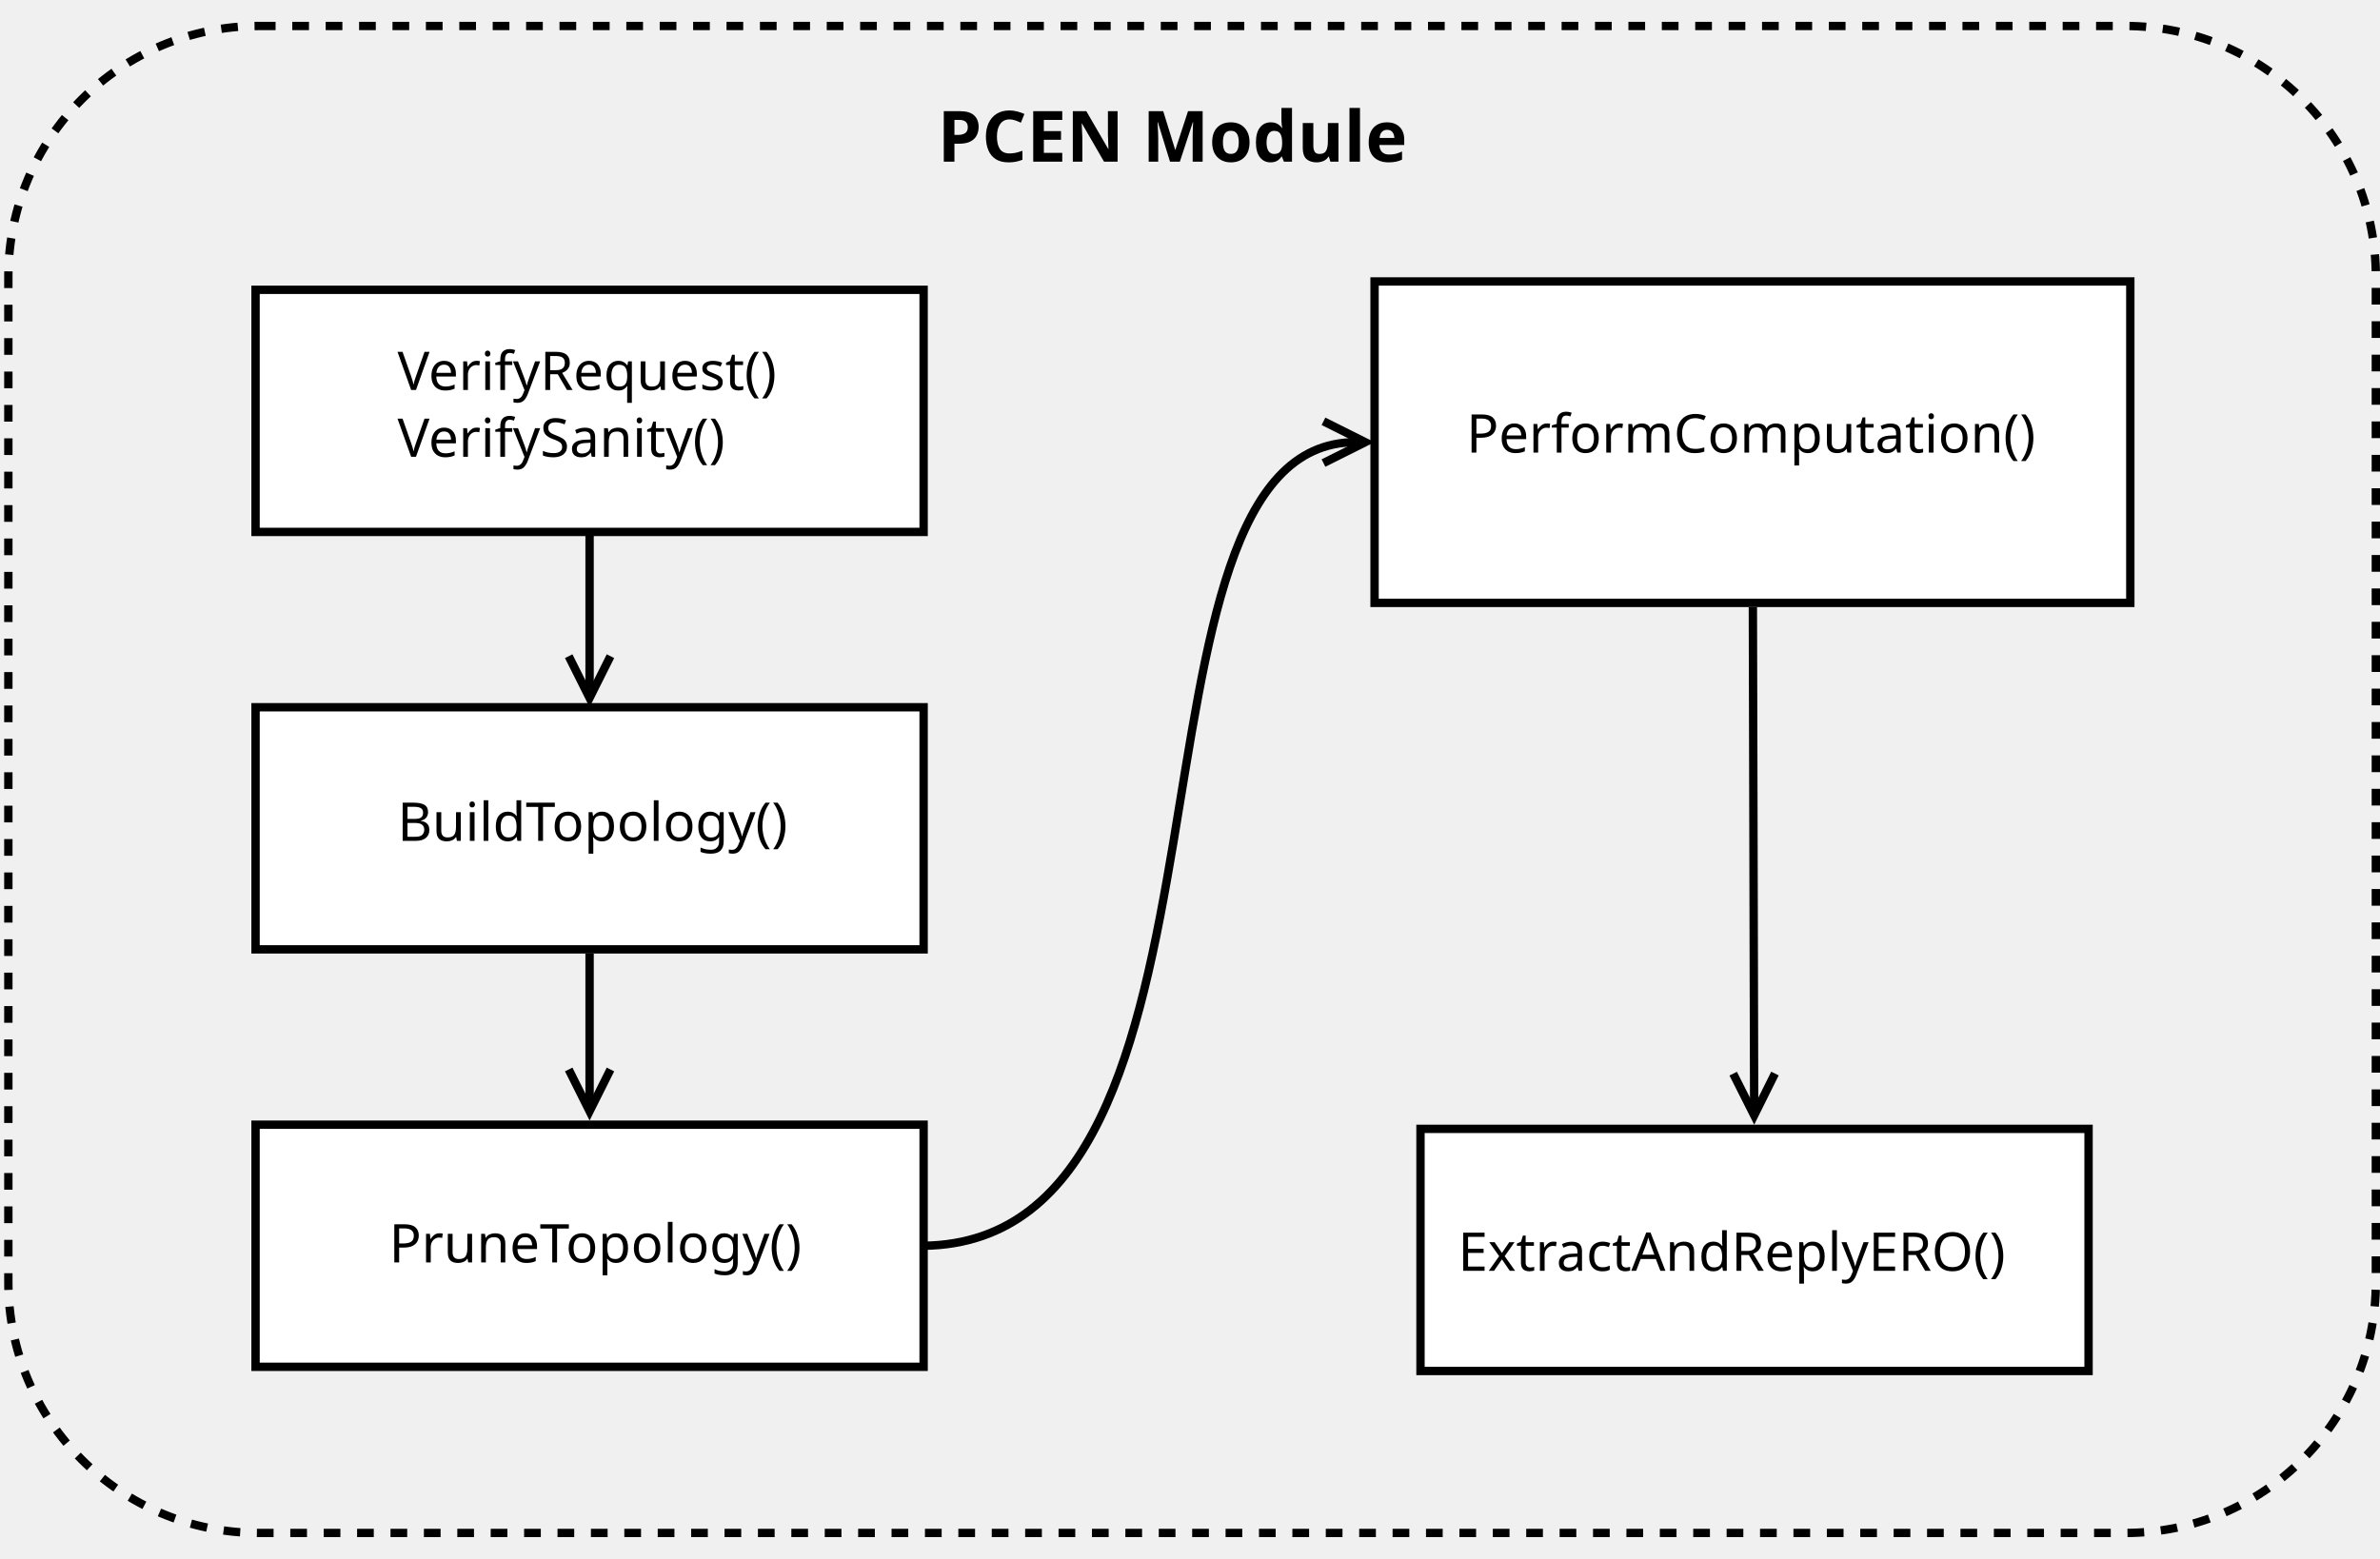
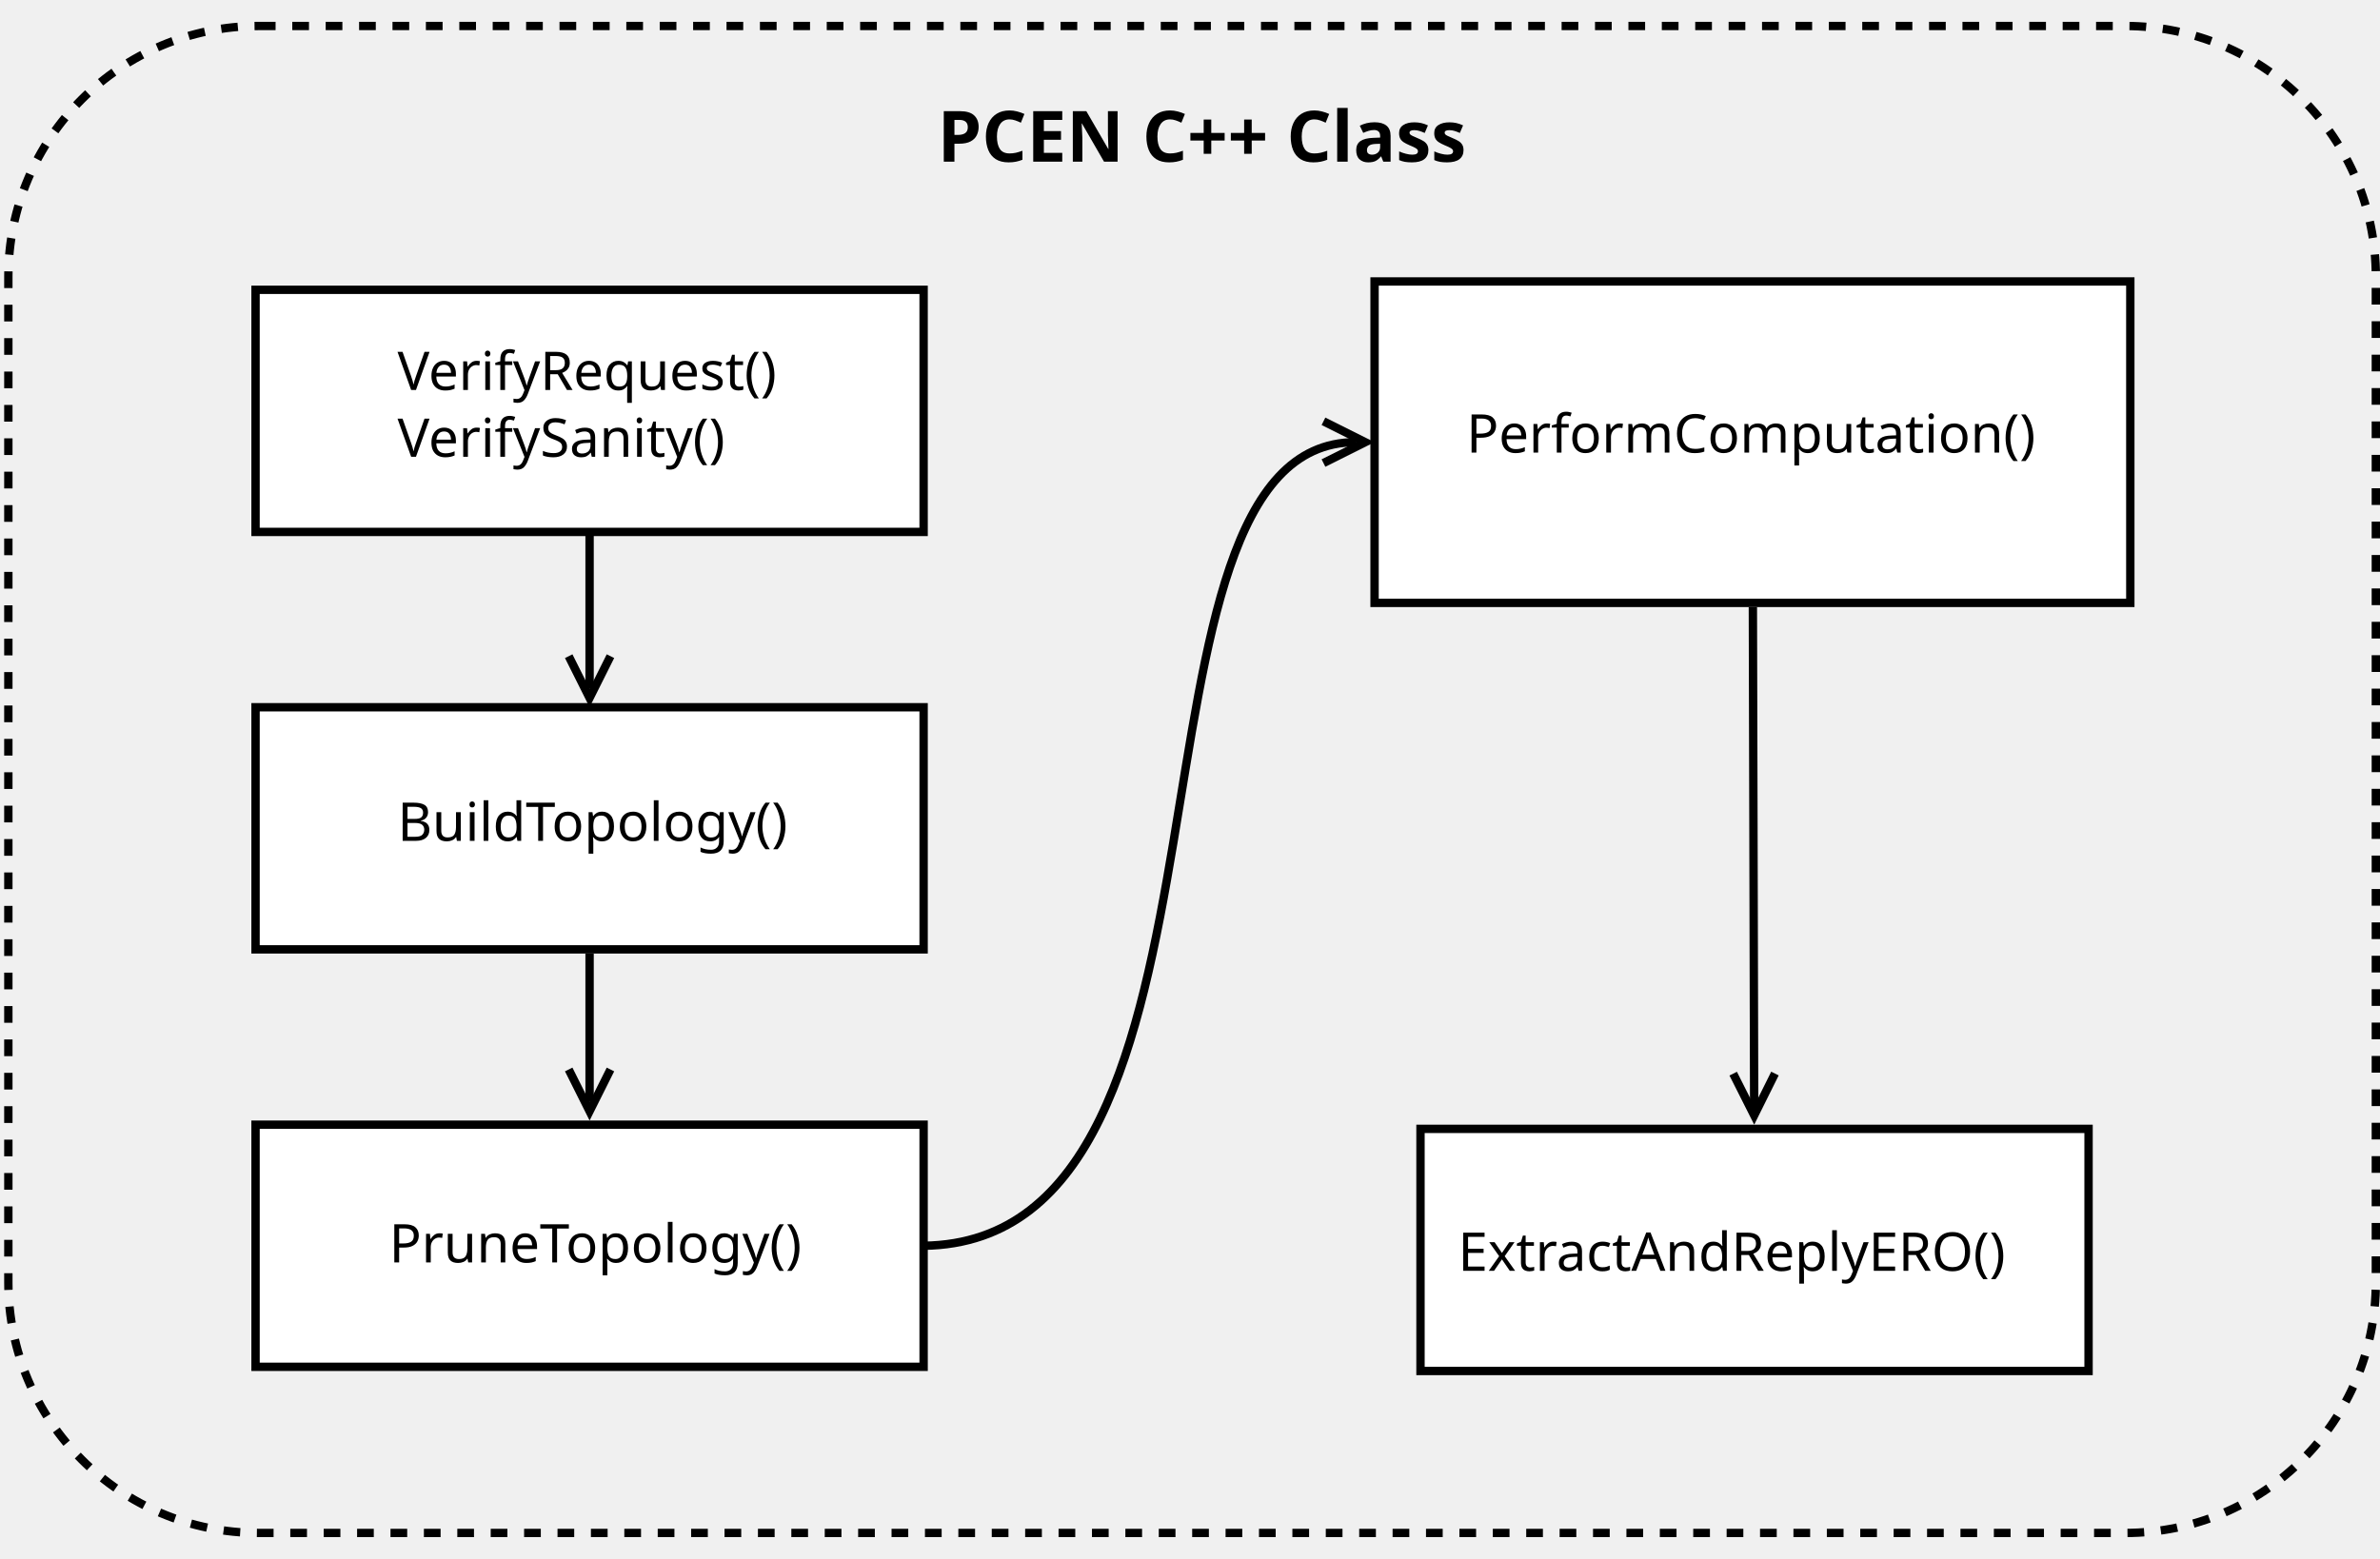
<svg xmlns="http://www.w3.org/2000/svg" width="29cm" height="19cm" viewBox="-61 558 570 364">
  <rect style="fill: none; fill-opacity:0; stroke-width: 2; stroke-linejoin: round; stroke-dasharray: 4; stroke: #000000" x="-59" y="559.5" width="567.004" height="361" rx="60" ry="60" />
  <g>
    <rect style="fill: #ffffff" x="0.202" y="622.7" width="160" height="58" />
    <rect style="fill: none; fill-opacity:0; stroke-width: 2; stroke: #000000" x="0.202" y="622.7" width="160" height="58" />
  </g>
  <text style="fill: #000000;text-anchor:start;font-size:12.8;font-family:sanserif;font-style:normal;font-weight:normal" x="34.202" y="646.7">
    <tspan x="34.202" y="646.7">VerifyRequest()</tspan>
    <tspan x="34.202" y="662.7"> VerifySanity()</tspan>
  </text>
  <g>
    <rect style="fill: #ffffff" x="0.202" y="722.7" width="160" height="58" />
    <rect style="fill: none; fill-opacity:0; stroke-width: 2; stroke: #000000" x="0.202" y="722.7" width="160" height="58" />
  </g>
  <g>
    <rect style="fill: #ffffff" x="0.202" y="822.7" width="160" height="58" />
    <rect style="fill: none; fill-opacity:0; stroke-width: 2; stroke: #000000" x="0.202" y="822.7" width="160" height="58" />
  </g>
  <g>
    <rect style="fill: #ffffff" x="268.202" y="620.7" width="181" height="77" />
    <rect style="fill: none; fill-opacity:0; stroke-width: 2; stroke: #000000" x="268.202" y="620.7" width="181" height="77" />
  </g>
  <text style="fill: #000000;text-anchor:start;font-size:12.8;font-family:sanserif;font-style:normal;font-weight:normal" x="34.202" y="754.7">
    <tspan x="34.202" y="754.7">BuildTopology()</tspan>
  </text>
  <text style="fill: #000000;text-anchor:start;font-size:12.8;font-family:sanserif;font-style:normal;font-weight:normal" x="32.202" y="855.7">
    <tspan x="32.202" y="855.7">PruneTopology()</tspan>
  </text>
  <text style="fill: #000000;text-anchor:start;font-size:12.8;font-family:sanserif;font-style:normal;font-weight:normal" x="290.202" y="661.7">
    <tspan x="290.202" y="661.7">PerformComputation()</tspan>
  </text>
  <g>
    <rect style="fill: #ffffff" x="279.202" y="823.7" width="160" height="58" />
    <rect style="fill: none; fill-opacity:0; stroke-width: 2; stroke: #000000" x="279.202" y="823.7" width="160" height="58" />
  </g>
  <g>
    <line style="fill: none; fill-opacity:0; stroke-width: 2; stroke: #000000" x1="80.202" y1="680.7" x2="80.202" y2="718.228" />
    <polyline style="fill: none; fill-opacity:0; stroke-width: 2; stroke: #000000" points="75.202,710.464 80.202,720.464 85.202,710.464 " />
  </g>
  <g>
    <line style="fill: none; fill-opacity:0; stroke-width: 2; stroke: #000000" x1="80.202" y1="781.693" x2="80.202" y2="817.235" />
    <polyline style="fill: none; fill-opacity:0; stroke-width: 2; stroke: #000000" points="75.202,809.471 80.202,819.471 85.202,809.471 " />
  </g>
  <g>
    <path style="fill: none; fill-opacity:0; stroke-width: 2; stroke: #000000" d="M 160.202 851.7 C 242.202,850.7 203.202,659.2 263.73,659.2" />
    <polyline style="fill: none; fill-opacity:0; stroke-width: 2; stroke: #000000" points="255.966,664.2 265.966,659.2 255.966,654.2 " />
  </g>
  <g>
    <line style="fill: none; fill-opacity:0; stroke-width: 2; stroke: #000000" x1="358.804" y1="698.705" x2="359.113" y2="818.224" />
    <polyline style="fill: none; fill-opacity:0; stroke-width: 2; stroke: #000000" points="354.093,810.473 359.119,820.46 364.093,810.447 " />
  </g>
  <text style="fill: #000000;text-anchor:start;font-size:12.8;font-family:sanserif;font-style:normal;font-weight:normal" x="288.202" y="857.7">
    <tspan x="288.202" y="857.7">ExtractAndReplyERO()</tspan>
  </text>
  <text style="fill: #000000;text-anchor:start;font-size:16.933;font-family:sanserif;font-style:normal;font-weight:700" x="163.502" y="592">
-     <tspan x="163.502" y="592">PCEN Module</tspan>
+     <tspan x="163.502" y="592">PCEN C++ Class</tspan>
  </text>
</svg>
